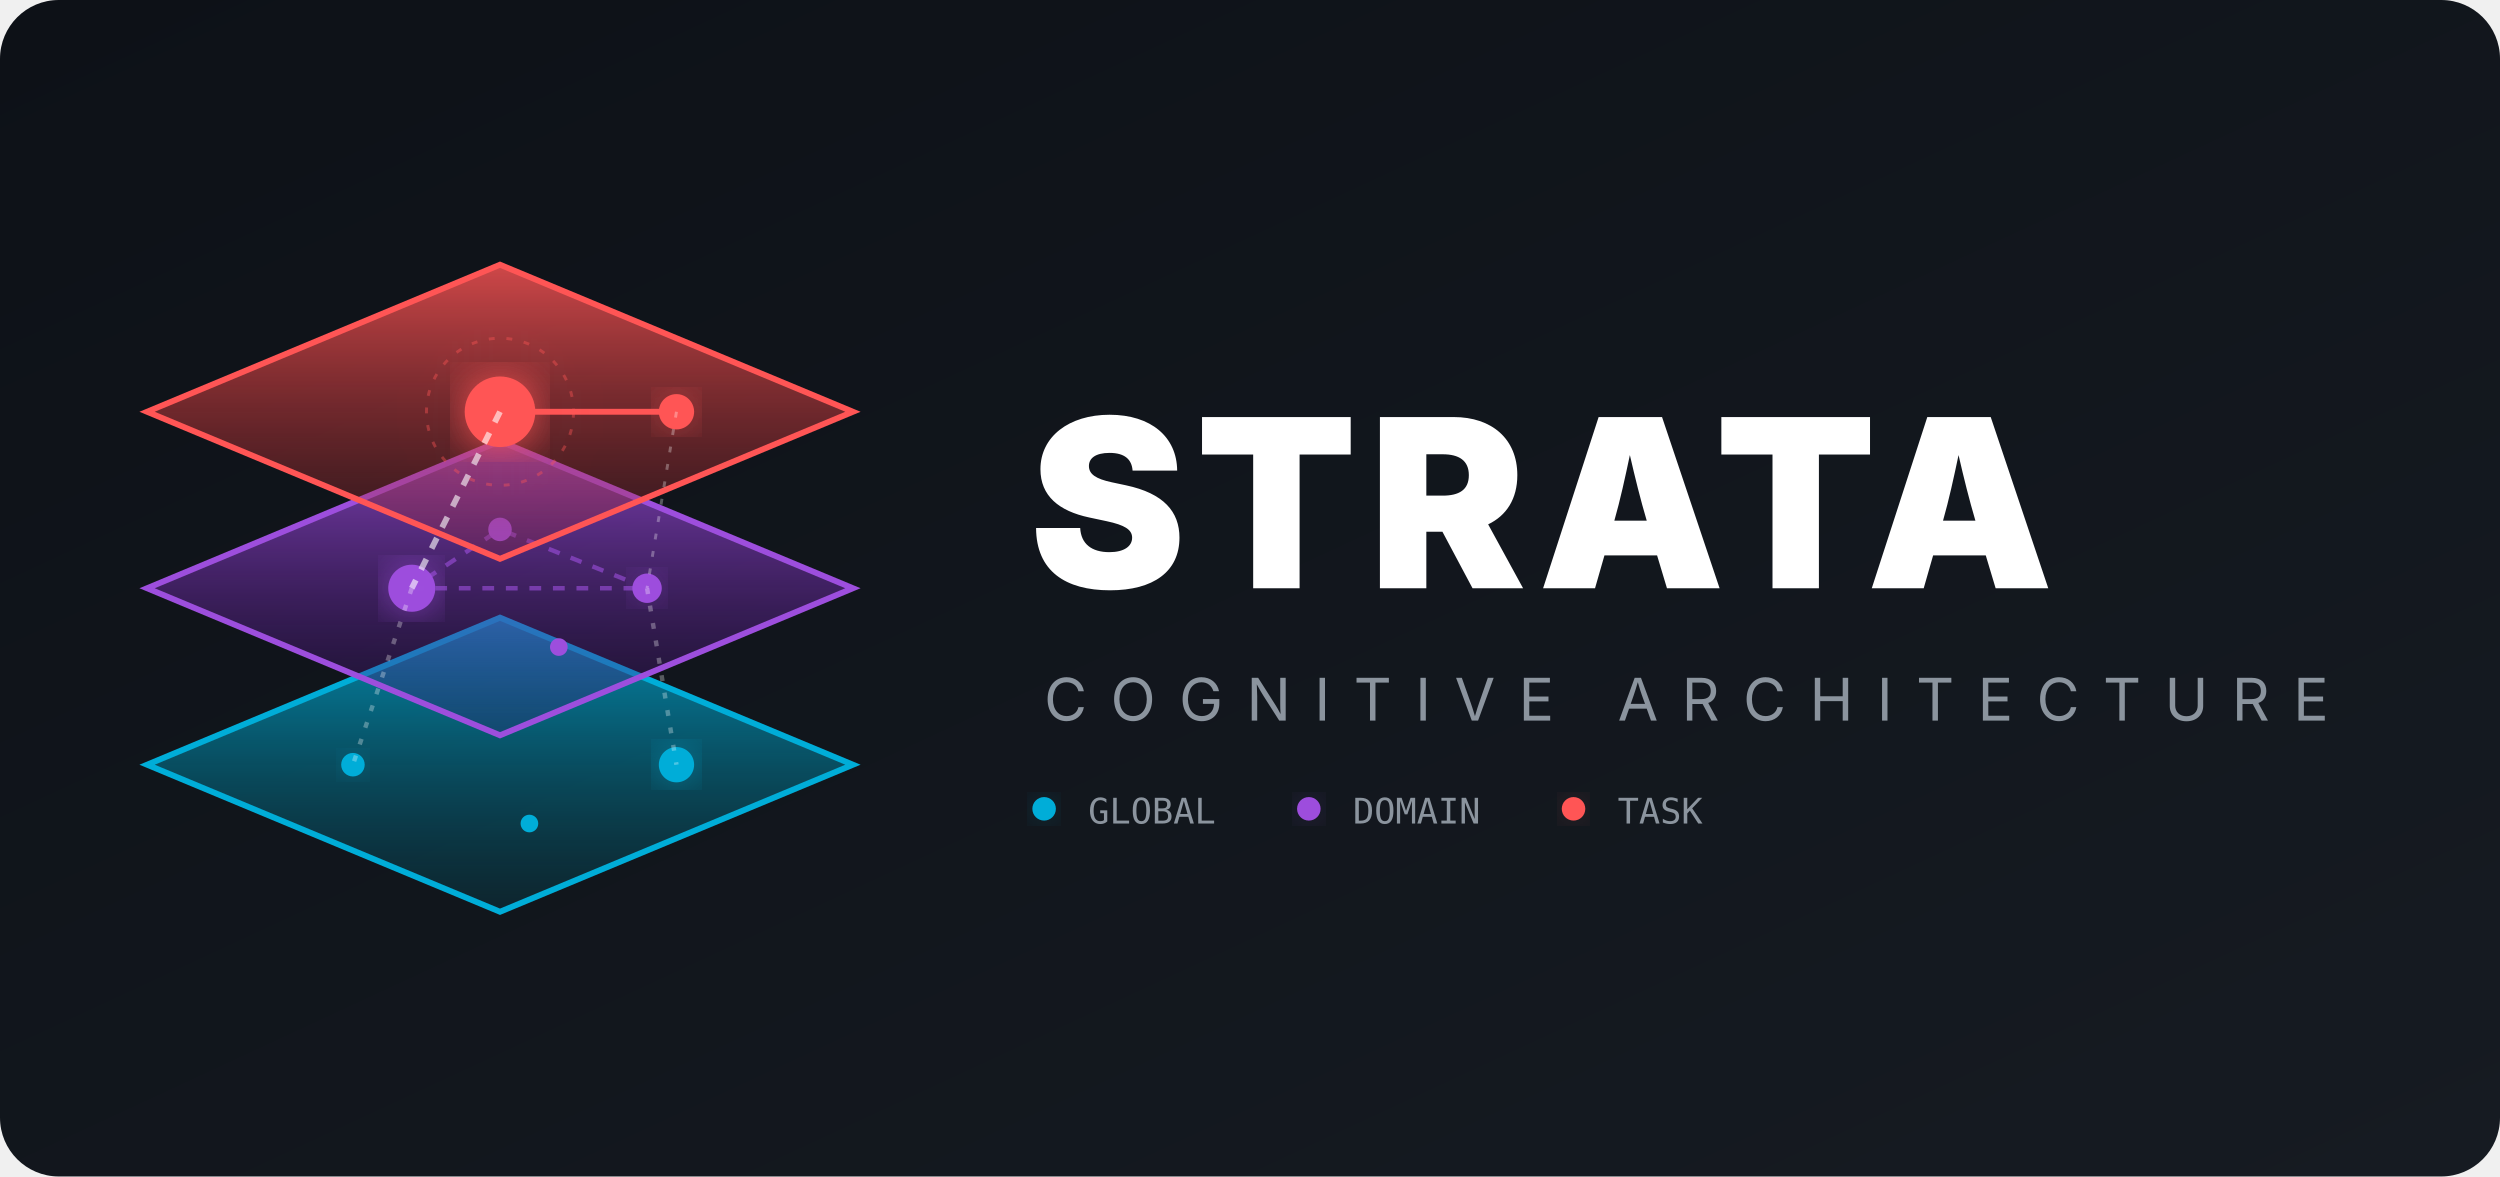
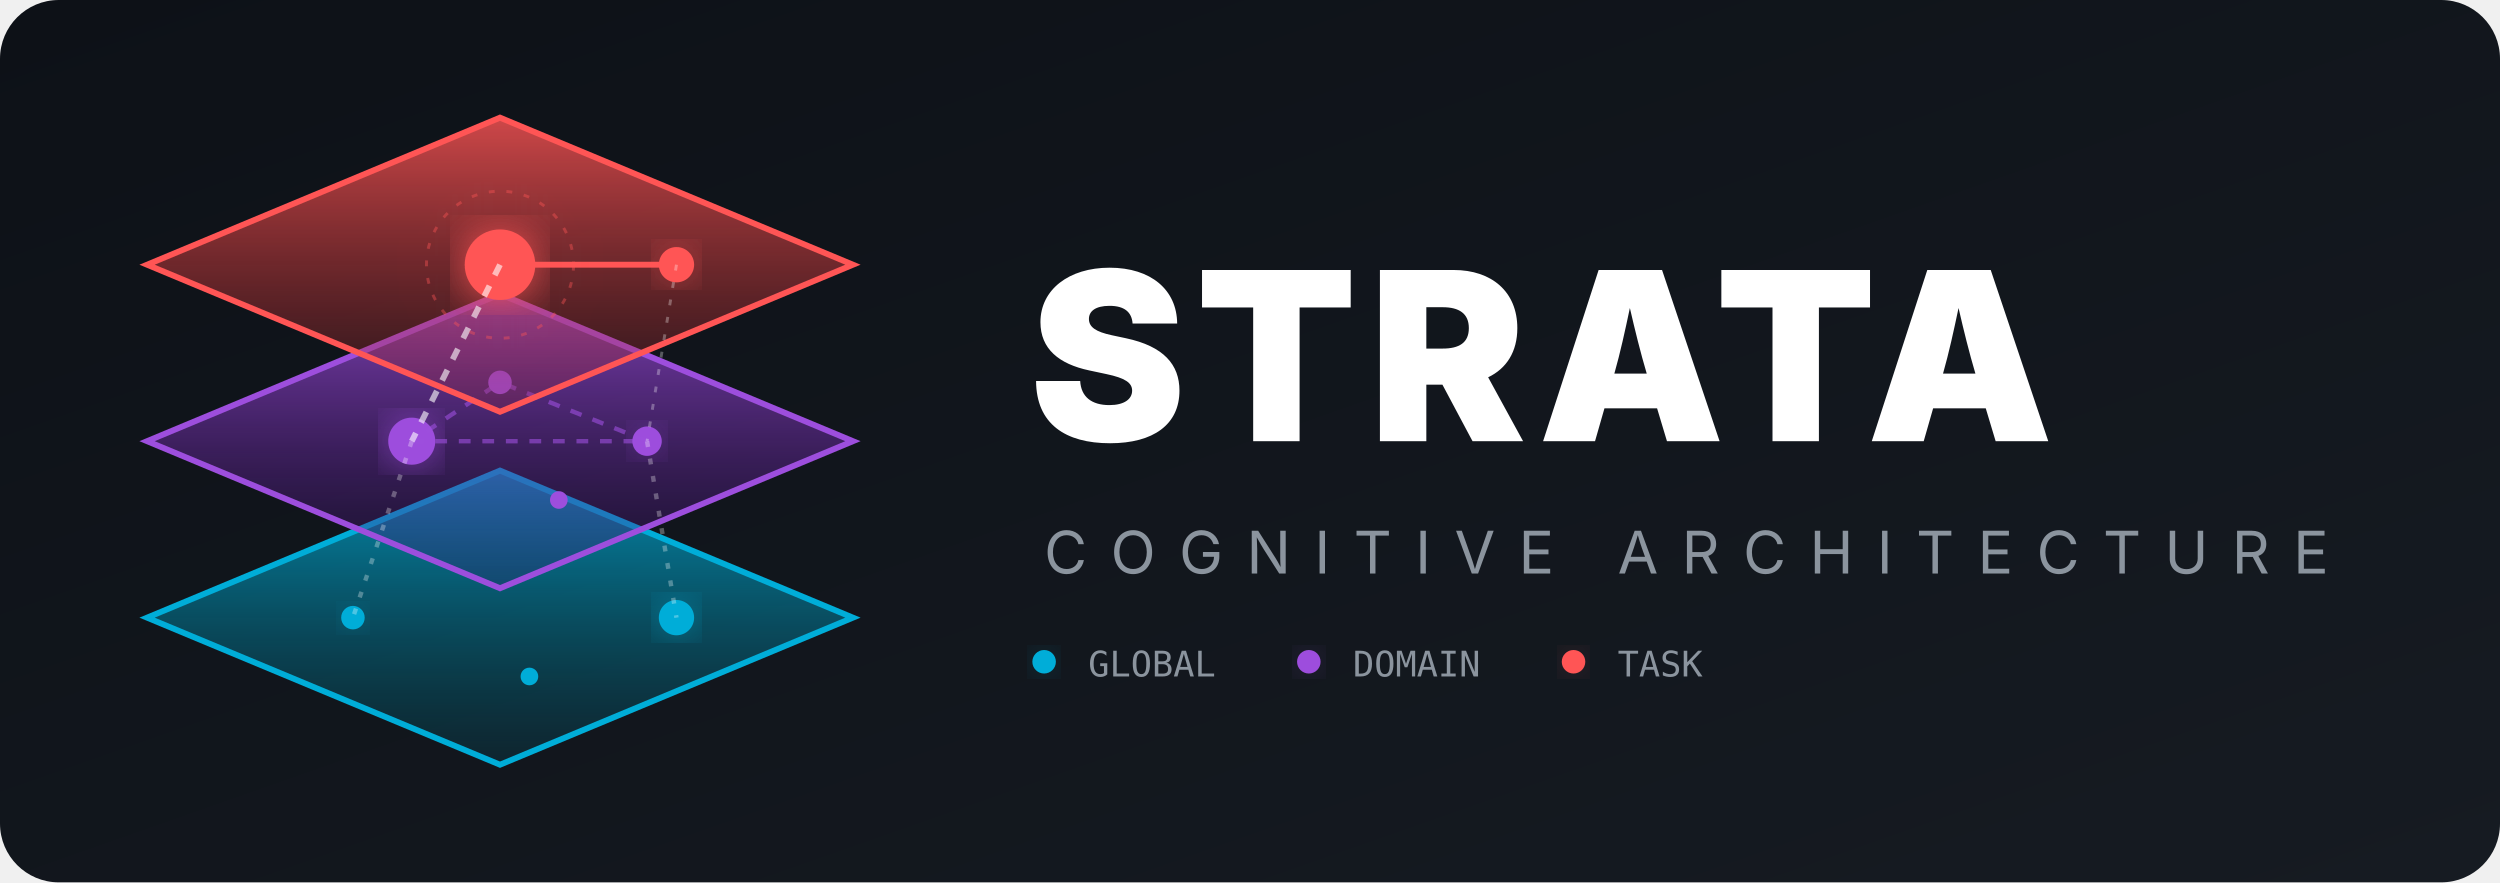
- <svg xmlns="http://www.w3.org/2000/svg" viewBox="0 0 850 400" width="850" height="400">
+ <svg xmlns="http://www.w3.org/2000/svg" viewBox="0 0 850 300" width="850" height="300">
  <defs>
    <linearGradient id="bg" x1="0%" y1="0%" x2="100%" y2="100%">
      <stop offset="0%" stop-color="#0d1117" />
      <stop offset="100%" stop-color="#161b22" />
    </linearGradient>
    <linearGradient id="tier1" x1="0%" y1="0%" x2="0%" y2="100%">
      <stop offset="0%" stop-color="#00ADD8" stop-opacity="0.8" />
      <stop offset="100%" stop-color="#005f73" stop-opacity="0.2" />
    </linearGradient>
    <linearGradient id="tier2" x1="0%" y1="0%" x2="0%" y2="100%">
      <stop offset="0%" stop-color="#9d4edd" stop-opacity="0.8" />
      <stop offset="100%" stop-color="#3c096c" stop-opacity="0.2" />
    </linearGradient>
    <linearGradient id="tier3" x1="0%" y1="0%" x2="0%" y2="100%">
      <stop offset="0%" stop-color="#ff5555" stop-opacity="0.8" />
      <stop offset="100%" stop-color="#9b2226" stop-opacity="0.2" />
    </linearGradient>
    <filter id="glow" x="-20%" y="-20%" width="140%" height="140%">
      <feGaussianBlur stdDeviation="8" result="blur" />
      <feMerge>
        <feMergeNode in="blur" />
        <feMergeNode in="SourceGraphic" />
      </feMerge>
    </filter>
    <filter id="textGlow" x="-20%" y="-20%" width="140%" height="140%">
      <feGaussianBlur stdDeviation="3" result="blur" />
      <feMerge>
        <feMergeNode in="blur" />
        <feMergeNode in="SourceGraphic" />
      </feMerge>
    </filter>
  </defs>
  <rect width="100%" height="100%" fill="url(#bg)" rx="20" />
-   <g transform="translate(170, 220)">
+   <g transform="translate(170, 170)">
    <path d="M 0,90 L 120,40 L 0,-10 L -120,40 Z" fill="url(#tier1)" stroke="#00ADD8" stroke-width="2" />
    <circle cx="-50" cy="40" r="4" fill="#00ADD8" filter="url(#glow)" />
    <circle cx="60" cy="40" r="6" fill="#00ADD8" filter="url(#glow)" />
    <circle cx="10" cy="60" r="3" fill="#00ADD8" />
    <path d="M 0,30 L 120,-20 L 0,-70 L -120,-20 Z" fill="url(#tier2)" stroke="#9d4edd" stroke-width="2" />
    <circle cx="-30" cy="-20" r="8" fill="#9d4edd" filter="url(#glow)" />
    <circle cx="50" cy="-20" r="5" fill="#9d4edd" filter="url(#glow)" />
    <circle cx="0" cy="-40" r="4" fill="#9d4edd" />
    <circle cx="20" cy="0" r="3" fill="#9d4edd" />
    <path d="M -30,-20 L 50,-20 L 0,-40 Z" fill="none" stroke="#9d4edd" stroke-width="1.5" stroke-dasharray="4,4" opacity="0.6" />
    <path d="M -30,-20 L -50,40" fill="none" stroke="#ffffff" stroke-opacity="0.3" stroke-width="1.5" stroke-dasharray="2,4" />
    <path d="M 50,-20 L 60,40" fill="none" stroke="#ffffff" stroke-opacity="0.3" stroke-width="1.5" stroke-dasharray="2,4" />
    <path d="M 0,-30 L 120,-80 L 0,-130 L -120,-80 Z" fill="url(#tier3)" stroke="#ff5555" stroke-width="2" />
    <circle cx="0" cy="-80" r="12" fill="#ff5555" filter="url(#glow)" />
    <circle cx="60" cy="-80" r="6" fill="#ff5555" filter="url(#glow)" />
    <path d="M 0,-80 L 60,-80" fill="none" stroke="#ff5555" stroke-width="2" />
    <path d="M 0,-80 L -30,-20" fill="none" stroke="#ffffff" stroke-opacity="0.6" stroke-width="2" stroke-dasharray="4,4" />
    <path d="M 60,-80 L 50,-20" fill="none" stroke="#ffffff" stroke-opacity="0.3" stroke-width="1" stroke-dasharray="2,4" />
    <circle cx="0" cy="-80" r="25" fill="none" stroke="#ff5555" stroke-width="1" opacity="0.4" stroke-dasharray="2,4" filter="url(#glow)" />
  </g>
-   <g transform="translate(350, 200)">
+   <g transform="translate(350, 150)">
    <text x="0" y="0" font-family="'Inter', -apple-system, sans-serif" font-weight="900" font-size="80" fill="#ffffff" letter-spacing="4">STRATA</text>
    <text x="5" y="45" font-family="'Inter', -apple-system, monospace" font-weight="400" font-size="20" fill="#8b949e" letter-spacing="8">COGNITIVE ARCHITECTURE</text>
    <g transform="translate(5, 80)">
      <circle cx="0" cy="-5" r="4" fill="#00ADD8" filter="url(#glow)" />
      <text x="15" y="0" font-family="monospace" font-size="12" fill="#8b949e">GLOBAL</text>
      <circle cx="90" cy="-5" r="4" fill="#9d4edd" filter="url(#glow)" />
      <text x="105" y="0" font-family="monospace" font-size="12" fill="#8b949e">DOMAIN</text>
      <circle cx="180" cy="-5" r="4" fill="#ff5555" filter="url(#glow)" />
      <text x="195" y="0" font-family="monospace" font-size="12" fill="#8b949e">TASK</text>
    </g>
  </g>
</svg>
